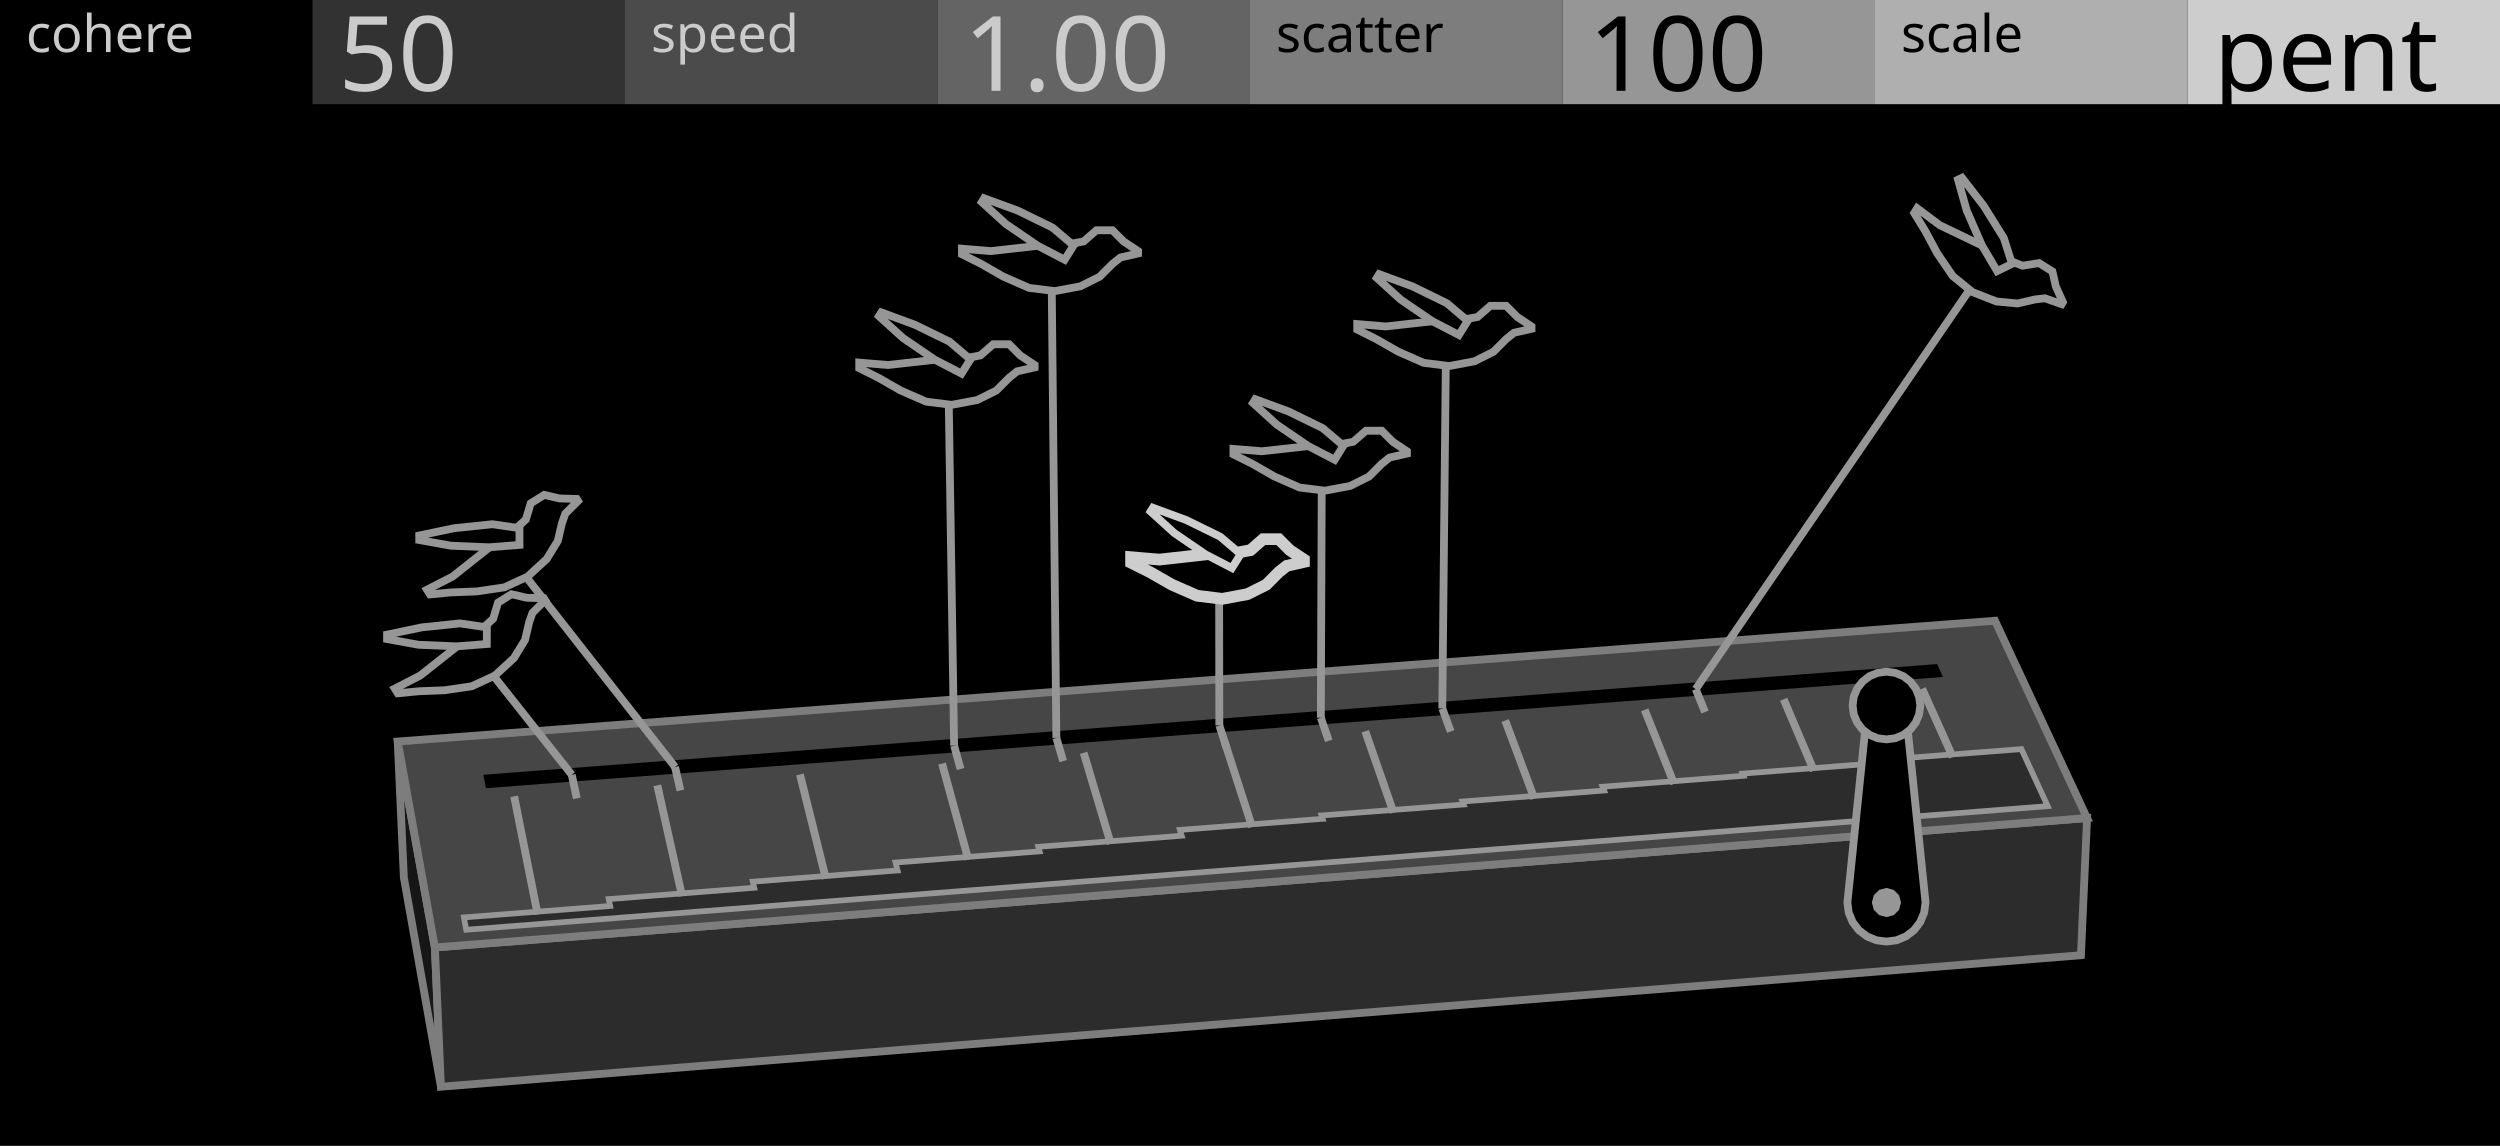
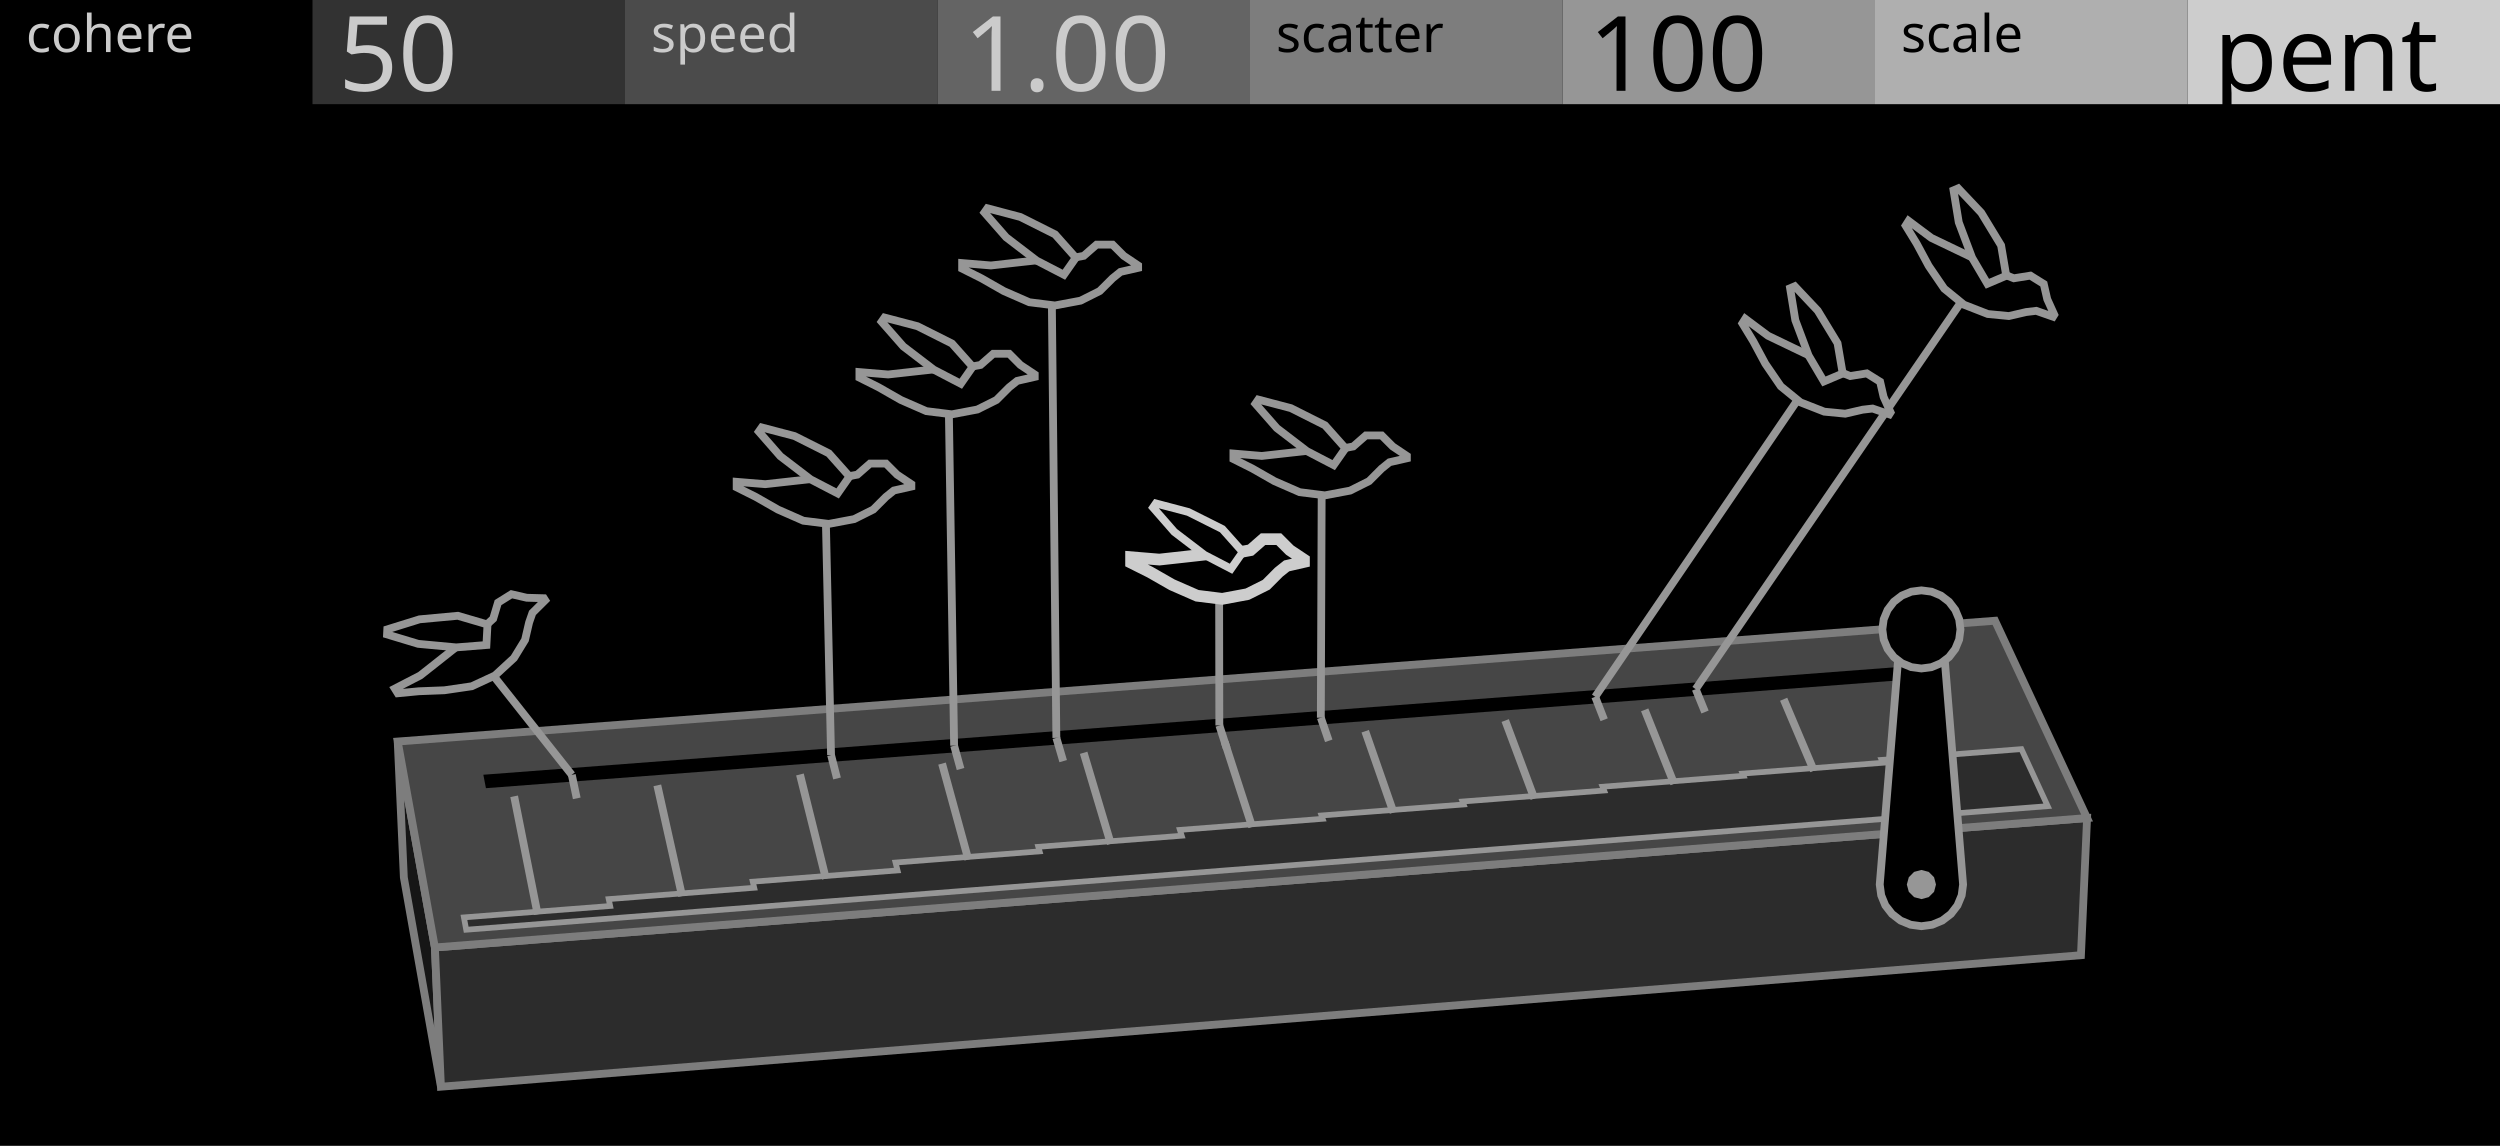
<svg xmlns="http://www.w3.org/2000/svg" width="480" height="220" viewBox="0 0 480 220">
  <g id="preview_canvas">
    <rect x="0" y="0" width="480" height="220" fill="#000000" stroke="none" />
  </g>
  <g id="preview_header">
    <rect x="0" y="0" width="60" height="20" fill="#000000" stroke="none" />
    <rect x="60" y="0" width="60" height="20" fill="#323232" stroke="none" />
    <rect x="120" y="0" width="60" height="20" fill="#4B4B4B" stroke="none" />
    <rect x="180" y="0" width="60" height="20" fill="#646464" stroke="none" />
    <rect x="240" y="0" width="60" height="20" fill="#7D7D7D" stroke="none" />
    <rect x="300" y="0" width="60" height="20" fill="#969696" stroke="none" />
    <rect x="360" y="0" width="60" height="20" fill="#AFAFAF" stroke="none" />
    <rect x="420" y="0" width="60" height="20" fill="#CDCDCD" stroke="none" />
    <text transform="matrix(1 0 0 1 5 10)" fill="#CBCBCB" stroke="none" font-family="UniversNextPro-Light" font-size="10px">cohere</text>
    <text transform="matrix(1 0 0 1 125 10)" fill="#CBCBCB" stroke="none" font-family="UniversNextPro-Light" font-size="10px">speed</text>
    <text transform="matrix(1 0 0 1 245 10)" fill="#000000" stroke="none" font-family="UniversNextPro-Light" font-size="10px">scatter</text>
    <text transform="matrix(1 0 0 1 365 10)" fill="#000000" stroke="none" font-family="UniversNextPro-Light" font-size="10px">scale</text>
    <text transform="matrix(1 0 0 1 65 17.44)" fill="#CBCBCB" stroke="none" font-family="UniversNextPro-Light" font-size="20px">50</text>
    <text transform="matrix(1 0 0 1 185 17.44)" fill="#CBCBCB" stroke="none" font-family="UniversNextPro-Light" font-size="20px">1.00</text>
    <text transform="matrix(1 0 0 1 305 17.44)" fill="#000000" stroke="none" font-family="UniversNextPro-Light" font-size="20px">100</text>
    <text transform="matrix(1 0 0 1 425 17.44)" fill="#000000" stroke="none" font-family="UniversNextPro-Light" font-size="20px">pent</text>
  </g>
  <path d="M 83.5 181.91 L 76.36 142.37 L 77.54 168.48 L 84.66 208.65 Z" fill="#161616" stroke="#7D7D7D" stroke-width="1.5" />
  <path d="M 83.5 181.91 L 400.72 157.06 L 399.54 183.4 L 84.66 208.65 Z" fill="#2C2C2C" stroke="#7D7D7D" stroke-width="1.5" />
  <path d="M 83.5 181.91 L 400.72 157.06 L 383.04 119.18 L 76.36 142.37 Z" fill="#464646" stroke="#7D7D7D" stroke-width="1.5" />
  <path d="M 93.3 151.33 L 373.05 129.98 L 371.92 127.5 L 92.8 148.75 Z" fill="#000000" stroke="none" stroke-width="0" />
  <path d="M 89.51 178.51 L 393.16 154.78 L 388.11 143.83 L 361.28 145.9 L 361.52 146.45 L 334.58 148.53 L 334.75 148.95 L 307.7 151.05 L 307.99 151.78 L 280.81 153.89 L 281.02 154.46 L 253.73 156.57 L 253.95 157.21 L 226.54 159.34 L 226.89 160.46 L 199.35 162.59 L 199.6 163.46 L 171.94 165.61 L 172.33 167.12 L 144.53 169.28 L 144.81 170.45 L 116.87 172.63 L 117.15 173.95 L 89.07 176.14 Z" fill="#2C2C2C" stroke="#969696" stroke-width="1.1" />
  <path d="M 103.96 175.4 L 99.45 152.74 L 97.98 153.04 L 102.49 175.69 Z" fill="#969696" stroke="none" stroke-width="0" />
  <path d="M 131.69 171.88 L 126.94 150.62 L 125.47 150.95 L 130.23 172.21 Z" fill="#969696" stroke="none" stroke-width="0" />
  <path d="M 159.3 168.52 L 154.32 148.51 L 152.86 148.88 L 157.84 168.88 Z" fill="#969696" stroke="none" stroke-width="0" />
  <path d="M 186.64 164.83 L 181.6 146.41 L 180.15 146.81 L 185.2 165.23 Z" fill="#969696" stroke="none" stroke-width="0" />
  <path d="M 214 161.8 L 208.78 144.32 L 207.34 144.75 L 212.56 162.23 Z" fill="#969696" stroke="none" stroke-width="0" />
  <path d="M 241.13 158.54 L 235.85 142.23 L 234.43 142.69 L 239.7 159 Z" fill="#969696" stroke="none" stroke-width="0" />
  <path d="M 268.27 155.76 L 262.83 140.15 L 261.41 140.64 L 266.85 156.25 Z" fill="#969696" stroke="none" stroke-width="0" />
  <path d="M 295.3 153.06 L 289.7 138.08 L 288.3 138.61 L 293.89 153.58 Z" fill="#969696" stroke="none" stroke-width="0" />
  <path d="M 322.13 150.21 L 316.48 136.02 L 315.08 136.57 L 320.74 150.76 Z" fill="#969696" stroke="none" stroke-width="0" />
  <path d="M 348.96 147.68 L 343.15 133.96 L 341.77 134.55 L 347.58 148.26 Z" fill="#969696" stroke="none" stroke-width="0" />
  <path d="M 375.61 145.03 L 369.73 131.92 L 368.36 132.53 L 374.24 145.65 Z" fill="#969696" stroke="none" stroke-width="0" />
-   <path d="M 369.7 173.28 L 369.44 175.22 L 368.69 177.03 L 367.5 178.59 L 365.95 179.78 L 364.14 180.53 L 362.2 180.78 L 360.26 180.53 L 358.45 179.78 L 356.89 178.59 L 355.7 177.03 L 354.95 175.22 L 354.7 173.28 L 358.6 135.46 L 365.8 135.46 Z" fill="#000000" stroke="#969696" stroke-width="1.5" />
-   <path d="M 365 173.28 L 364.62 174.68 L 363.6 175.71 L 362.2 176.08 L 360.8 175.71 L 359.77 174.68 L 359.4 173.28 L 359.77 171.88 L 360.8 170.86 L 362.2 170.48 L 363.6 170.86 L 364.62 171.88 Z" fill="#969696" stroke="none" stroke-width="0" />
-   <path d="M 368.7 135.46 L 368.47 137.15 L 367.83 138.71 L 366.79 140.06 L 365.45 141.09 L 363.88 141.74 L 362.2 141.96 L 360.51 141.74 L 358.95 141.09 L 357.6 140.06 L 356.57 138.71 L 355.92 137.15 L 355.7 135.46 L 355.92 133.78 L 356.57 132.21 L 357.6 130.87 L 358.95 129.83 L 360.51 129.19 L 362.2 128.96 L 363.88 129.19 L 365.45 129.83 L 366.79 130.87 L 367.83 132.21 L 368.47 133.78 Z" fill="#000000" stroke="#969696" stroke-width="1.5" />
+   <path d="M 376.91 169.83 L 376.64 171.9 L 375.84 173.83 L 374.57 175.48 L 372.91 176.75 L 370.98 177.55 L 368.91 177.83 L 366.84 177.55 L 364.91 176.75 L 363.26 175.48 L 361.98 173.83 L 361.19 171.9 L 360.91 169.83 L 364.91 120.85 L 372.91 120.85 Z" fill="#000000" stroke="#969696" stroke-width="1.5" />
+   <path d="M 371.71 169.83 L 371.34 171.23 L 370.31 172.25 L 368.91 172.63 L 367.51 172.25 L 366.49 171.23 L 366.11 169.83 L 366.49 168.43 L 367.51 167.4 L 368.91 167.03 L 370.31 167.4 L 371.34 168.43 Z" fill="#969696" stroke="none" stroke-width="0" />
+   <path d="M 376.41 120.85 L 376.16 122.79 L 375.41 124.6 L 374.22 126.15 L 372.66 127.34 L 370.85 128.09 L 368.91 128.35 L 366.97 128.09 L 365.16 127.34 L 363.61 126.15 L 362.42 124.6 L 361.67 122.79 L 361.41 120.85 L 361.67 118.9 L 362.42 117.1 L 363.61 115.54 L 365.16 114.35 L 366.97 113.6 L 368.91 113.35 L 370.85 113.6 L 372.66 114.35 L 374.22 115.54 L 375.41 117.1 L 376.16 118.9 Z" fill="#000000" stroke="#969696" stroke-width="1.5" />
  <path d="M 109.05 148.92 L 110 153.44 L 111.47 153.13 L 110.52 148.61 Z" fill="#969696" stroke="none" stroke-width="0" />
  <path d="M 110.37 148.3 L 93.5 126.97 L 92.32 127.9 L 109.2 149.23 Z" fill="#969696" stroke="none" stroke-width="0" />
-   <path d="M 128.88 147.42 L 129.91 151.93 L 131.37 151.6 L 130.34 147.09 Z" fill="#969696" stroke="none" stroke-width="0" />
-   <path d="M 130.2 146.79 L 99.77 107.97 L 98.59 108.89 L 129.02 147.72 Z" fill="#969696" stroke="none" stroke-width="0" />
+   <path d="M 158.84 145.15 L 159.98 149.65 L 161.44 149.28 L 160.29 144.78 Z" fill="#969696" stroke="none" stroke-width="0" />
+   <path d="M 160.31 144.95 L 159.26 97.52 L 157.76 97.55 L 158.81 144.99 Z" fill="#969696" stroke="none" stroke-width="0" />
  <path d="M 182.47 143.37 L 183.7 147.85 L 185.15 147.45 L 183.91 142.97 Z" fill="#969696" stroke="none" stroke-width="0" />
-   <path d="M 183.94 143.16 L 182.87 74.66 L 181.37 74.68 L 182.44 143.18 Z" fill="#969696" stroke="none" stroke-width="0" />
+   <path d="M 183.94 143.16 L 182.89 76.48 L 181.39 76.5 L 182.44 143.18 Z" fill="#969696" stroke="none" stroke-width="0" />
  <path d="M 202.1 141.88 L 203.41 146.35 L 204.85 145.93 L 203.54 141.46 Z" fill="#969696" stroke="none" stroke-width="0" />
-   <path d="M 203.57 141.67 L 202.66 52.81 L 201.16 52.83 L 202.07 141.68 Z" fill="#969696" stroke="none" stroke-width="0" />
+   <path d="M 203.57 141.67 L 202.68 55.57 L 201.18 55.58 L 202.07 141.68 Z" fill="#969696" stroke="none" stroke-width="0" />
  <path d="M 233.4 139.52 L 234.84 143.97 L 236.26 143.5 L 234.83 139.06 Z" fill="#969696" stroke="none" stroke-width="0" />
  <path d="M 234.86 139.29 L 234.82 111.96 L 233.32 111.97 L 233.36 139.29 Z" fill="#969696" stroke="none" stroke-width="0" />
  <path d="M 252.89 138.04 L 254.41 142.48 L 255.83 141.99 L 254.31 137.56 Z" fill="#969696" stroke="none" stroke-width="0" />
-   <path d="M 254.35 137.8 L 254.53 91.19 L 253.03 91.18 L 252.85 137.8 Z" fill="#969696" stroke="none" stroke-width="0" />
-   <path d="M 276.22 136.28 L 277.83 140.7 L 279.24 140.19 L 277.63 135.77 Z" fill="#969696" stroke="none" stroke-width="0" />
-   <path d="M 277.67 136.03 L 278.37 67.25 L 276.87 67.23 L 276.17 136.02 Z" fill="#969696" stroke="none" stroke-width="0" />
+   <path d="M 254.35 137.8 L 254.52 92.08 L 253.02 92.08 L 252.85 137.8 Z" fill="#969696" stroke="none" stroke-width="0" />
+   <path d="M 305.58 134.06 L 307.3 138.46 L 308.69 137.92 L 306.97 133.51 Z" fill="#969696" stroke="none" stroke-width="0" />
+   <path d="M 306.89 134.21 L 347.4 74.8 L 346.16 73.95 L 305.66 133.36 Z" fill="#969696" stroke="none" stroke-width="0" />
  <path d="M 324.88 132.6 L 326.67 136.99 L 328.06 136.42 L 326.27 132.03 Z" fill="#969696" stroke="none" stroke-width="0" />
-   <path d="M 326.19 132.74 L 380.44 53.63 L 379.2 52.78 L 324.95 131.89 Z" fill="#969696" stroke="none" stroke-width="0" />
+   <path d="M 326.19 132.74 L 378.78 56.04 L 377.54 55.19 L 324.95 131.89 Z" fill="#969696" stroke="none" stroke-width="0" />
  <path d="M 104.42 114.86 L 104.67 115.25 L 102.23 117.67 L 101.59 119.51 L 100.81 122.86 L 98.68 126.34 L 95.04 129.69 L 90.59 131.76 L 85.33 132.53 L 80.43 132.72 L 76.37 133.11 L 75.81 132.21 L 80.69 129.69 L 85.01 126.28 L 89.33 122.86 L 92.86 120.47 L 94.69 118.8 L 95.62 115.7 L 98.2 114.09 L 101.14 114.77 Z" fill="#000000" stroke="#969696" stroke-width="1.5" />
-   <path d="M 93.47 123.65 L 87.69 124.1 L 80.39 123.8 L 74.31 122.7 L 74.31 121.85 L 81 120.45 L 88.3 119.69 L 93.47 120.45 Z" fill="#000000" stroke="#969696" stroke-width="1.5" />
-   <path d="M 110.74 95.8 L 110.98 96.19 L 108.54 98.62 L 107.89 100.46 L 107.11 103.83 L 104.97 107.33 L 101.31 110.7 L 96.84 112.77 L 91.56 113.55 L 86.64 113.74 L 82.56 114.13 L 81.99 113.22 L 86.9 110.7 L 91.24 107.26 L 95.58 103.83 L 99.13 101.43 L 100.96 99.75 L 101.9 96.64 L 104.49 95.02 L 107.44 95.7 Z" fill="#000000" stroke="#969696" stroke-width="1.5" />
-   <path d="M 99.74 104.62 L 93.93 105.08 L 86.6 104.78 L 80.49 103.68 L 80.49 102.82 L 87.21 101.41 L 94.54 100.65 L 99.74 101.41 Z" fill="#000000" stroke="#969696" stroke-width="1.5" />
-   <path d="M 198.65 70.08 L 198.65 70.54 L 195.28 71.3 L 193.75 72.53 L 191.3 74.98 L 187.63 76.81 L 182.73 77.73 L 177.83 77.12 L 172.93 74.98 L 168.65 72.53 L 164.97 70.69 L 164.97 69.62 L 170.48 70.08 L 175.99 69.47 L 181.5 68.86 L 185.79 68.7 L 188.24 68.24 L 190.69 66.1 L 193.75 66.1 L 195.89 68.24 Z" fill="#000000" stroke="#969696" stroke-width="1.5" />
-   <path d="M 184.61 71.73 L 179.44 69.04 L 173.37 64.89 L 168.76 60.71 L 169.22 59.98 L 175.67 62.36 L 182.31 65.6 L 186.32 69.01 Z" fill="#000000" stroke="#969696" stroke-width="1.5" />
-   <path d="M 218.51 48.21 L 218.51 48.67 L 215.12 49.44 L 213.59 50.67 L 211.13 53.13 L 207.44 54.97 L 202.52 55.89 L 197.6 55.28 L 192.68 53.13 L 188.38 50.67 L 184.69 48.82 L 184.69 47.75 L 190.23 48.21 L 195.76 47.59 L 201.29 46.98 L 205.6 46.82 L 208.05 46.36 L 210.51 44.21 L 213.59 44.21 L 215.74 46.36 Z" fill="#000000" stroke="#969696" stroke-width="1.5" />
-   <path d="M 204.41 49.87 L 199.22 47.17 L 193.12 43 L 188.5 38.8 L 188.95 38.07 L 195.44 40.45 L 202.1 43.71 L 206.13 47.13 Z" fill="#000000" stroke="#969696" stroke-width="1.5" />
+   <path d="M 93.39 123.84 L 87.58 124.3 L 80.3 123.62 L 74.31 121.81 L 74.36 120.84 L 80.55 118.91 L 87.9 118.23 L 93.6 119.9 Z" fill="#000000" stroke="#969696" stroke-width="1.5" />
+   <path d="M 174.98 92.96 L 174.98 93.42 L 171.62 94.18 L 170.1 95.4 L 167.66 97.84 L 164 99.67 L 159.12 100.59 L 154.24 99.98 L 149.37 97.84 L 145.1 95.4 L 141.44 93.57 L 141.44 92.51 L 146.93 92.96 L 152.41 92.35 L 157.9 91.74 L 162.17 91.59 L 164.61 91.13 L 167.05 89 L 170.1 89 L 172.23 91.13 Z" fill="#000000" stroke="#969696" stroke-width="1.5" />
+   <path d="M 160.83 94.74 L 155.64 92.04 L 149.82 87.59 L 145.69 82.87 L 146.25 82.07 L 152.54 83.72 L 159.14 87.04 L 163.1 91.49 Z" fill="#000000" stroke="#969696" stroke-width="1.5" />
+   <path d="M 198.67 71.9 L 198.67 72.36 L 195.3 73.13 L 193.77 74.35 L 191.32 76.8 L 187.65 78.63 L 182.76 79.55 L 177.86 78.94 L 172.97 76.8 L 168.68 74.35 L 165.01 72.51 L 165.01 71.44 L 170.52 71.9 L 176.02 71.29 L 181.53 70.68 L 185.82 70.52 L 188.26 70.07 L 190.71 67.92 L 193.77 67.92 L 195.91 70.07 Z" fill="#000000" stroke="#969696" stroke-width="1.5" />
+   <path d="M 184.47 73.68 L 179.27 70.97 L 173.43 66.51 L 169.27 61.77 L 169.83 60.97 L 176.15 62.63 L 182.78 65.96 L 186.75 70.42 Z" fill="#000000" stroke="#969696" stroke-width="1.5" />
+   <path d="M 218.52 50.97 L 218.52 51.43 L 215.14 52.2 L 213.61 53.43 L 211.15 55.88 L 207.46 57.73 L 202.55 58.65 L 197.63 58.03 L 192.72 55.88 L 188.42 53.43 L 184.73 51.58 L 184.73 50.51 L 190.26 50.97 L 195.79 50.35 L 201.32 49.74 L 205.62 49.59 L 208.08 49.12 L 210.54 46.97 L 213.61 46.97 L 215.76 49.12 Z" fill="#000000" stroke="#969696" stroke-width="1.5" />
+   <path d="M 204.27 52.75 L 199.04 50.04 L 193.18 45.56 L 189.01 40.8 L 189.58 39.99 L 195.91 41.66 L 202.57 45 L 206.56 49.48 Z" fill="#000000" stroke="#969696" stroke-width="1.5" />
  <path d="M 250.36 107.44 L 250.36 107.89 L 247.04 108.65 L 245.53 109.85 L 243.12 112.27 L 239.5 114.08 L 234.67 114.98 L 229.84 114.38 L 225.02 112.27 L 220.79 109.85 L 217.17 108.04 L 217.17 106.99 L 222.6 107.44 L 228.03 106.84 L 233.46 106.23 L 237.69 106.08 L 240.1 105.63 L 242.51 103.52 L 245.53 103.52 L 247.64 105.63 Z" fill="#000000" stroke="#CDCDCD" stroke-width="2.25" />
-   <path d="M 236.53 109.07 L 231.43 106.42 L 225.45 102.33 L 220.91 98.21 L 221.36 97.49 L 227.72 99.83 L 234.26 103.03 L 238.21 106.39 Z" fill="#000000" stroke="#CDCDCD" stroke-width="1.5" />
-   <path d="M 270.13 86.64 L 270.13 87.09 L 266.8 87.85 L 265.29 89.06 L 262.86 91.49 L 259.23 93.3 L 254.38 94.21 L 249.54 93.61 L 244.69 91.49 L 240.45 89.06 L 236.82 87.25 L 236.82 86.19 L 242.27 86.64 L 247.72 86.04 L 253.17 85.43 L 257.41 85.28 L 259.83 84.82 L 262.26 82.7 L 265.29 82.7 L 267.41 84.82 Z" fill="#000000" stroke="#969696" stroke-width="1.5" />
-   <path d="M 256.25 88.28 L 251.13 85.61 L 245.13 81.51 L 240.57 77.37 L 241.02 76.65 L 247.4 79 L 253.97 82.21 L 257.93 85.58 Z" fill="#000000" stroke="#969696" stroke-width="1.5" />
-   <path d="M 294.05 62.68 L 294.05 63.13 L 290.7 63.89 L 289.18 65.11 L 286.75 67.54 L 283.1 69.37 L 278.23 70.28 L 273.36 69.67 L 268.5 67.54 L 264.24 65.11 L 260.59 63.28 L 260.59 62.22 L 266.06 62.68 L 271.54 62.07 L 277.01 61.46 L 281.27 61.31 L 283.71 60.85 L 286.14 58.72 L 289.18 58.72 L 291.31 60.85 Z" fill="#000000" stroke="#969696" stroke-width="1.5" />
-   <path d="M 280.1 64.32 L 274.96 61.64 L 268.93 57.52 L 264.35 53.36 L 264.8 52.64 L 271.22 55 L 277.81 58.23 L 281.8 61.61 Z" fill="#000000" stroke="#969696" stroke-width="1.5" />
-   <path d="M 396.08 58.01 L 395.84 58.4 L 392.62 57.27 L 390.69 57.5 L 387.36 58.27 L 383.31 57.88 L 378.73 56.09 L 374.94 53.01 L 371.96 48.65 L 369.65 44.35 L 367.53 40.89 L 368.09 39.99 L 372.47 43.26 L 377.41 45.63 L 382.35 48.01 L 386.02 50.12 L 388.32 51.02 L 391.49 50.51 L 394.06 52.11 L 394.73 55.03 Z" fill="#000000" stroke="#969696" stroke-width="1.5" />
-   <path d="M 383.45 52.05 L 380.52 47.08 L 377.61 40.42 L 375.94 34.5 L 376.7 34.13 L 380.87 39.51 L 384.73 45.7 L 386.31 50.66 Z" fill="#000000" stroke="#969696" stroke-width="1.5" />
+   <path d="M 236.36 109.2 L 231.23 106.53 L 225.47 102.13 L 221.38 97.45 L 221.93 96.66 L 228.15 98.3 L 234.69 101.58 L 238.61 105.98 Z" fill="#000000" stroke="#CDCDCD" stroke-width="1.5" />
+   <path d="M 270.12 87.54 L 270.12 87.99 L 266.79 88.75 L 265.28 89.96 L 262.86 92.38 L 259.22 94.2 L 254.38 95.11 L 249.54 94.5 L 244.69 92.38 L 240.45 89.96 L 236.82 88.14 L 236.82 87.08 L 242.27 87.54 L 247.72 86.93 L 253.17 86.33 L 257.41 86.18 L 259.83 85.72 L 262.25 83.6 L 265.28 83.6 L 267.4 85.72 Z" fill="#000000" stroke="#969696" stroke-width="1.5" />
+   <path d="M 256.07 89.3 L 250.93 86.62 L 245.15 82.2 L 241.04 77.52 L 241.59 76.72 L 247.84 78.36 L 254.4 81.66 L 258.33 86.07 Z" fill="#000000" stroke="#969696" stroke-width="1.5" />
+   <path d="M 362.99 79.17 L 362.75 79.55 L 359.54 78.44 L 357.62 78.66 L 354.29 79.43 L 350.26 79.04 L 345.69 77.25 L 341.92 74.18 L 338.94 69.83 L 336.64 65.55 L 334.53 62.09 L 335.09 61.2 L 339.45 64.46 L 344.38 66.83 L 349.3 69.19 L 352.97 71.3 L 355.25 72.2 L 358.42 71.69 L 360.98 73.29 L 361.65 76.2 Z" fill="#000000" stroke="#969696" stroke-width="1.5" />
+   <path d="M 350.19 73.24 L 347.25 68.26 L 344.7 61.47 L 343.7 55.34 L 344.59 54.96 L 349.01 59.65 L 352.81 65.9 L 353.8 71.71 Z" fill="#000000" stroke="#969696" stroke-width="1.5" />
+   <path d="M 394.42 60.42 L 394.18 60.81 L 390.95 59.68 L 389.03 59.91 L 385.7 60.68 L 381.66 60.29 L 377.07 58.5 L 373.29 55.42 L 370.31 51.06 L 368 46.77 L 365.88 43.31 L 366.45 42.41 L 370.82 45.68 L 375.76 48.05 L 380.7 50.42 L 384.37 52.54 L 386.66 53.43 L 389.83 52.92 L 392.4 54.52 L 393.07 57.44 Z" fill="#000000" stroke="#969696" stroke-width="1.5" />
+   <path d="M 381.58 54.48 L 378.64 49.48 L 376.08 42.68 L 375.08 36.54 L 375.97 36.16 L 380.4 40.85 L 384.21 47.12 L 385.2 52.94 Z" fill="#000000" stroke="#969696" stroke-width="1.5" />
</svg>
